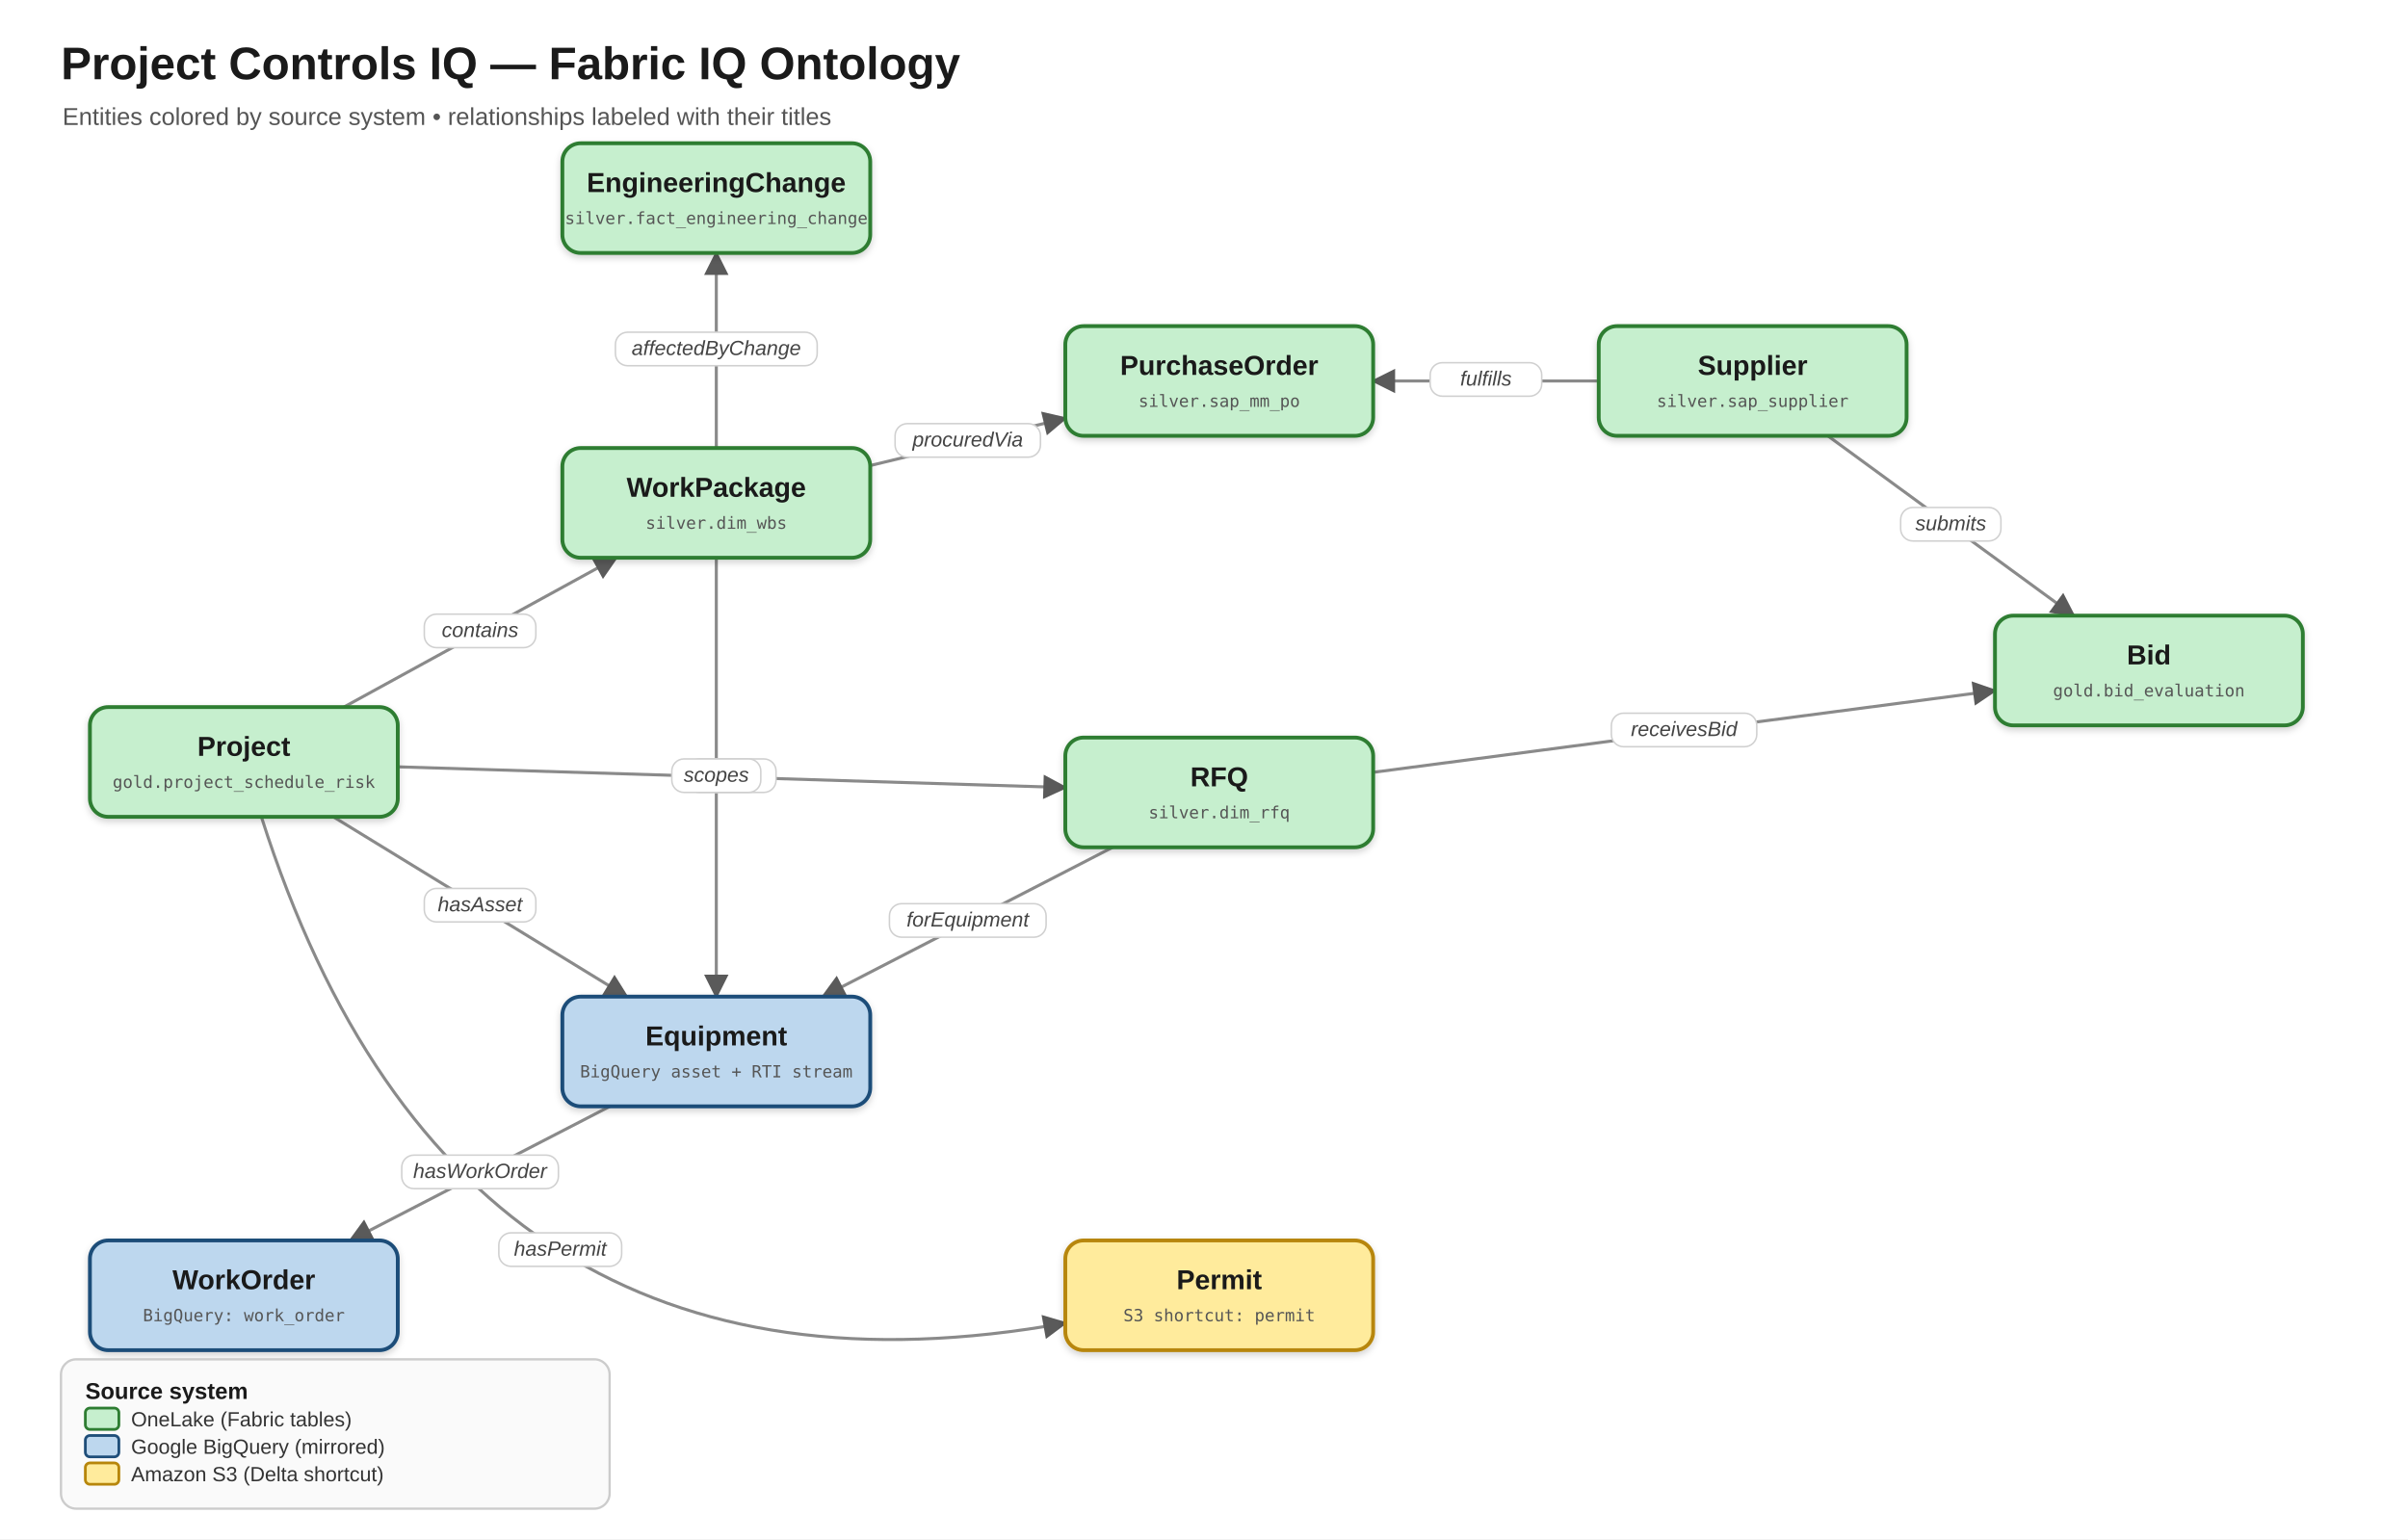
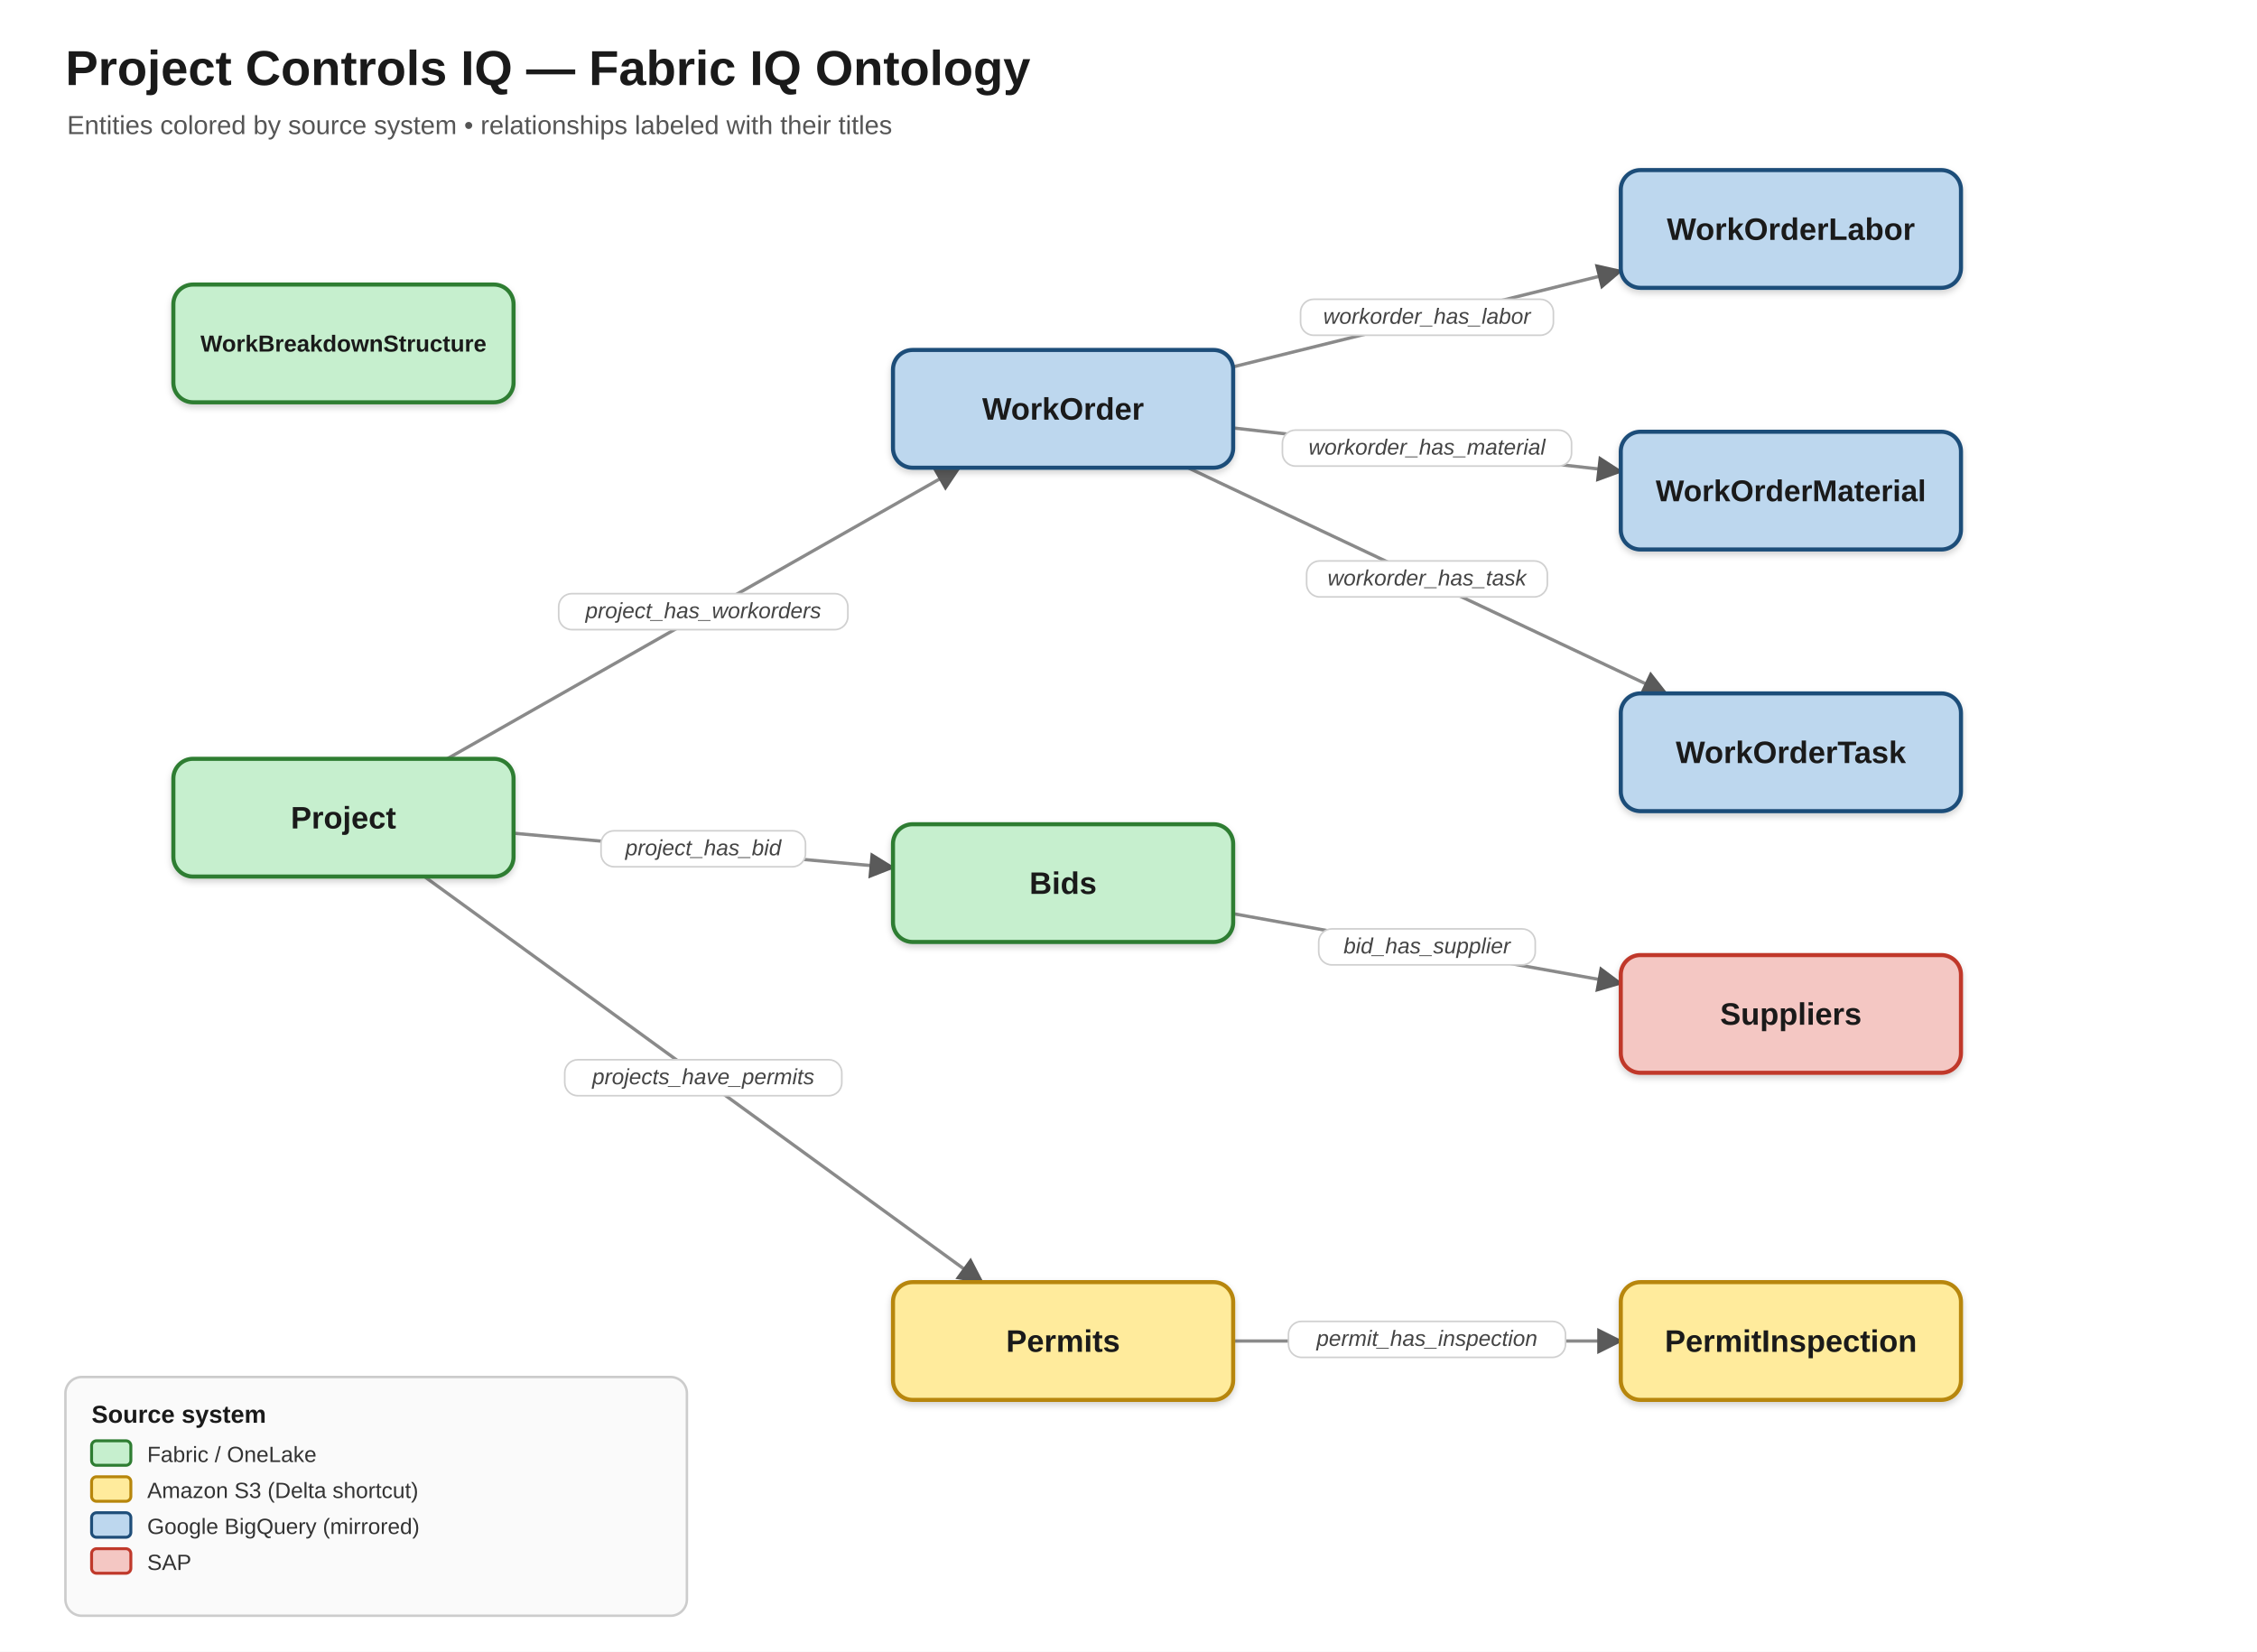
- <svg xmlns="http://www.w3.org/2000/svg" width="1580" height="1010" viewBox="0 0 1580 1010" font-family="Segoe UI, Arial, sans-serif">
-   <rect x="0" y="0" width="1580" height="1010" fill="#ffffff" />
+ <svg xmlns="http://www.w3.org/2000/svg" width="1380" height="1010" viewBox="0 0 1380 1010" font-family="Segoe UI, Arial, sans-serif">
+   <rect x="0" y="0" width="1380" height="1010" fill="#ffffff" />
  <defs>
    <marker id="arrow" viewBox="0 0 10 10" refX="9" refY="5" markerWidth="8" markerHeight="8" orient="auto-start-reverse">
      <path d="M0,0 L10,5 L0,10 z" fill="#5a5a5a" />
    </marker>
    <filter id="shadow" x="-20%" y="-20%" width="140%" height="140%">
      <feDropShadow dx="0" dy="2" stdDeviation="2.2" flood-color="#000" flood-opacity="0.18" />
    </filter>
  </defs>
  <text x="40" y="52" font-size="30" font-weight="700" fill="#1a1a1a">Project Controls IQ — Fabric IQ Ontology</text>
  <text x="41" y="82" font-size="16" fill="#555">Entities colored by source system • relationships labeled with their titles</text>
-   <path d="M225.6,464.0 L404.4,366.0" fill="none" stroke="#8a8a8a" stroke-width="2" marker-end="url(#arrow)" />
-   <path d="M218.7,536.0 L411.3,654.0" fill="none" stroke="#8a8a8a" stroke-width="2" marker-end="url(#arrow)" />
-   <path d="M261.0,503.2 L699.0,516.8" fill="none" stroke="#8a8a8a" stroke-width="2" marker-end="url(#arrow)" />
-   <path d="M171.5,536.0 Q300,940 699.0,868.2" fill="none" stroke="#8a8a8a" stroke-width="2" marker-end="url(#arrow)" />
-   <path d="M470.0,294.0 L470.0,166.0" fill="none" stroke="#8a8a8a" stroke-width="2" marker-end="url(#arrow)" />
-   <path d="M571.0,305.5 L699.0,274.5" fill="none" stroke="#8a8a8a" stroke-width="2" marker-end="url(#arrow)" />
-   <path d="M470.0,366.0 L470.0,654.0" fill="none" stroke="#8a8a8a" stroke-width="2" marker-end="url(#arrow)" />
-   <path d="M1049.0,250.0 L901.0,250.0" fill="none" stroke="#8a8a8a" stroke-width="2" marker-end="url(#arrow)" />
-   <path d="M1199.3,286.0 L1360.7,404.0" fill="none" stroke="#8a8a8a" stroke-width="2" marker-end="url(#arrow)" />
-   <path d="M730.1,556.0 L539.9,654.0" fill="none" stroke="#8a8a8a" stroke-width="2" marker-end="url(#arrow)" />
-   <path d="M901.0,506.8 L1309.0,453.2" fill="none" stroke="#8a8a8a" stroke-width="2" marker-end="url(#arrow)" />
-   <path d="M400.2,726.0 L229.8,814.0" fill="none" stroke="#8a8a8a" stroke-width="2" marker-end="url(#arrow)" />
+   <path d="M754.0,224.3 L991.0,165.7" fill="none" stroke="#8a8a8a" stroke-width="2" marker-end="url(#arrow)" />
+   <path d="M754.0,261.7 L991.0,288.3" fill="none" stroke="#8a8a8a" stroke-width="2" marker-end="url(#arrow)" />
+   <path d="M726.3,286.0 L1018.7,424.0" fill="none" stroke="#8a8a8a" stroke-width="2" marker-end="url(#arrow)" />
+   <path d="M273.4,464.0 L586.6,286.0" fill="none" stroke="#8a8a8a" stroke-width="2" marker-end="url(#arrow)" />
+   <path d="M314.0,509.5 L546.0,530.5" fill="none" stroke="#8a8a8a" stroke-width="2" marker-end="url(#arrow)" />
+   <path d="M259.5,536.0 L600.5,784.0" fill="none" stroke="#8a8a8a" stroke-width="2" marker-end="url(#arrow)" />
+   <path d="M754.0,558.7 L991.0,601.3" fill="none" stroke="#8a8a8a" stroke-width="2" marker-end="url(#arrow)" />
+   <path d="M754.0,820.0 L991.0,820.0" fill="none" stroke="#8a8a8a" stroke-width="2" marker-end="url(#arrow)" />
  <g>
-     <rect x="278.4" y="403.0" width="73.2" height="22" rx="8" fill="#ffffff" stroke="#d0d0d0" stroke-width="1" />
-     <text x="315.0" y="418.0" font-size="13.5" font-style="italic" text-anchor="middle" fill="#444">contains</text>
+     <rect x="795.2" y="183.0" width="154.6" height="22" rx="8" fill="#ffffff" stroke="#d0d0d0" stroke-width="1" />
+     <text x="872.5" y="198.0" font-size="13.5" font-style="italic" text-anchor="middle" fill="#444">workorder_has_labor</text>
  </g>
  <g>
-     <rect x="278.4" y="583.0" width="73.2" height="22" rx="8" fill="#ffffff" stroke="#d0d0d0" stroke-width="1" />
-     <text x="315.0" y="598.0" font-size="13.5" font-style="italic" text-anchor="middle" fill="#444">hasAsset</text>
+     <rect x="784.1" y="263.0" width="176.8" height="22" rx="8" fill="#ffffff" stroke="#d0d0d0" stroke-width="1" />
+     <text x="872.5" y="278.0" font-size="13.5" font-style="italic" text-anchor="middle" fill="#444">workorder_has_material</text>
  </g>
  <g>
-     <rect x="450.8" y="498.0" width="58.4" height="22" rx="8" fill="#ffffff" stroke="#d0d0d0" stroke-width="1" />
-     <text x="480.0" y="513.0" font-size="13.5" font-style="italic" text-anchor="middle" fill="#444">issues</text>
+     <rect x="798.9" y="343.0" width="147.2" height="22" rx="8" fill="#ffffff" stroke="#d0d0d0" stroke-width="1" />
+     <text x="872.5" y="358.0" font-size="13.5" font-style="italic" text-anchor="middle" fill="#444">workorder_has_task</text>
  </g>
  <g>
-     <rect x="327.3" y="809.0" width="80.6" height="22" rx="8" fill="#ffffff" stroke="#d0d0d0" stroke-width="1" />
-     <text x="367.6" y="824.0" font-size="13.5" font-style="italic" text-anchor="middle" fill="#444">hasPermit</text>
+     <rect x="341.6" y="363.0" width="176.8" height="22" rx="8" fill="#ffffff" stroke="#d0d0d0" stroke-width="1" />
+     <text x="430.0" y="378.0" font-size="13.5" font-style="italic" text-anchor="middle" fill="#444">project_has_workorders</text>
  </g>
  <g>
-     <rect x="403.8" y="218.0" width="132.4" height="22" rx="8" fill="#ffffff" stroke="#d0d0d0" stroke-width="1" />
-     <text x="470.0" y="233.0" font-size="13.5" font-style="italic" text-anchor="middle" fill="#444">affectedByChange</text>
+     <rect x="367.5" y="508.0" width="125.0" height="22" rx="8" fill="#ffffff" stroke="#d0d0d0" stroke-width="1" />
+     <text x="430.0" y="523.0" font-size="13.5" font-style="italic" text-anchor="middle" fill="#444">project_has_bid</text>
  </g>
  <g>
-     <rect x="587.3" y="278.0" width="95.4" height="22" rx="8" fill="#ffffff" stroke="#d0d0d0" stroke-width="1" />
-     <text x="635.0" y="293.0" font-size="13.5" font-style="italic" text-anchor="middle" fill="#444">procuredVia</text>
+     <rect x="345.3" y="648.0" width="169.4" height="22" rx="8" fill="#ffffff" stroke="#d0d0d0" stroke-width="1" />
+     <text x="430.0" y="663.0" font-size="13.5" font-style="italic" text-anchor="middle" fill="#444">projects_have_permits</text>
  </g>
  <g>
-     <rect x="440.8" y="498.0" width="58.4" height="22" rx="8" fill="#ffffff" stroke="#d0d0d0" stroke-width="1" />
-     <text x="470.0" y="513.0" font-size="13.5" font-style="italic" text-anchor="middle" fill="#444">scopes</text>
+     <rect x="806.3" y="568.0" width="132.4" height="22" rx="8" fill="#ffffff" stroke="#d0d0d0" stroke-width="1" />
+     <text x="872.5" y="583.0" font-size="13.5" font-style="italic" text-anchor="middle" fill="#444">bid_has_supplier</text>
  </g>
  <g>
-     <rect x="938.4" y="238.0" width="73.2" height="22" rx="8" fill="#ffffff" stroke="#d0d0d0" stroke-width="1" />
-     <text x="975.0" y="253.0" font-size="13.5" font-style="italic" text-anchor="middle" fill="#444">fulfills</text>
+     <rect x="787.8" y="808.0" width="169.4" height="22" rx="8" fill="#ffffff" stroke="#d0d0d0" stroke-width="1" />
+     <text x="872.5" y="823.0" font-size="13.5" font-style="italic" text-anchor="middle" fill="#444">permit_has_inspection</text>
  </g>
-   <g>
-     <rect x="1247.1" y="333.0" width="65.8" height="22" rx="8" fill="#ffffff" stroke="#d0d0d0" stroke-width="1" />
-     <text x="1280.0" y="348.0" font-size="13.5" font-style="italic" text-anchor="middle" fill="#444">submits</text>
-   </g>
-   <g>
-     <rect x="583.6" y="593.0" width="102.8" height="22" rx="8" fill="#ffffff" stroke="#d0d0d0" stroke-width="1" />
-     <text x="635.0" y="608.0" font-size="13.5" font-style="italic" text-anchor="middle" fill="#444">forEquipment</text>
-   </g>
-   <g>
-     <rect x="1057.3" y="468.0" width="95.4" height="22" rx="8" fill="#ffffff" stroke="#d0d0d0" stroke-width="1" />
-     <text x="1105.0" y="483.0" font-size="13.5" font-style="italic" text-anchor="middle" fill="#444">receivesBid</text>
-   </g>
-   <g>
-     <rect x="263.6" y="758.0" width="102.8" height="22" rx="8" fill="#ffffff" stroke="#d0d0d0" stroke-width="1" />
-     <text x="315.0" y="773.0" font-size="13.5" font-style="italic" text-anchor="middle" fill="#444">hasWorkOrder</text>
-   </g>
-   <rect x="59.0" y="464.0" width="202" height="72" rx="12" fill="#C6EFCE" stroke="#2E7D32" stroke-width="2.5" filter="url(#shadow)" />
-   <text x="160" y="496" font-size="18" font-weight="700" text-anchor="middle" fill="#1a1a1a">Project</text>
-   <text x="160" y="517" font-size="11" text-anchor="middle" fill="#555" font-family="Consolas, monospace">gold.project_schedule_risk</text>
-   <rect x="369.0" y="294.0" width="202" height="72" rx="12" fill="#C6EFCE" stroke="#2E7D32" stroke-width="2.5" filter="url(#shadow)" />
-   <text x="470" y="326" font-size="18" font-weight="700" text-anchor="middle" fill="#1a1a1a">WorkPackage</text>
-   <text x="470" y="347" font-size="11" text-anchor="middle" fill="#555" font-family="Consolas, monospace">silver.dim_wbs</text>
-   <rect x="369.0" y="94.0" width="202" height="72" rx="12" fill="#C6EFCE" stroke="#2E7D32" stroke-width="2.5" filter="url(#shadow)" />
-   <text x="470" y="126" font-size="18" font-weight="700" text-anchor="middle" fill="#1a1a1a">EngineeringChange</text>
-   <text x="470" y="147" font-size="11" text-anchor="middle" fill="#555" font-family="Consolas, monospace">silver.fact_engineering_change</text>
-   <rect x="369.0" y="654.0" width="202" height="72" rx="12" fill="#BDD7EE" stroke="#1F4E79" stroke-width="2.5" filter="url(#shadow)" />
-   <text x="470" y="686" font-size="18" font-weight="700" text-anchor="middle" fill="#1a1a1a">Equipment</text>
-   <text x="470" y="707" font-size="11" text-anchor="middle" fill="#555" font-family="Consolas, monospace">BigQuery asset + RTI stream</text>
-   <rect x="59.0" y="814.0" width="202" height="72" rx="12" fill="#BDD7EE" stroke="#1F4E79" stroke-width="2.5" filter="url(#shadow)" />
-   <text x="160" y="846" font-size="18" font-weight="700" text-anchor="middle" fill="#1a1a1a">WorkOrder</text>
-   <text x="160" y="867" font-size="11" text-anchor="middle" fill="#555" font-family="Consolas, monospace">BigQuery: work_order</text>
-   <rect x="699.0" y="214.0" width="202" height="72" rx="12" fill="#C6EFCE" stroke="#2E7D32" stroke-width="2.5" filter="url(#shadow)" />
-   <text x="800" y="246" font-size="18" font-weight="700" text-anchor="middle" fill="#1a1a1a">PurchaseOrder</text>
-   <text x="800" y="267" font-size="11" text-anchor="middle" fill="#555" font-family="Consolas, monospace">silver.sap_mm_po</text>
-   <rect x="699.0" y="484.0" width="202" height="72" rx="12" fill="#C6EFCE" stroke="#2E7D32" stroke-width="2.5" filter="url(#shadow)" />
-   <text x="800" y="516" font-size="18" font-weight="700" text-anchor="middle" fill="#1a1a1a">RFQ</text>
-   <text x="800" y="537" font-size="11" text-anchor="middle" fill="#555" font-family="Consolas, monospace">silver.dim_rfq</text>
-   <rect x="699.0" y="814.0" width="202" height="72" rx="12" fill="#FFEB9C" stroke="#B7860B" stroke-width="2.5" filter="url(#shadow)" />
-   <text x="800" y="846" font-size="18" font-weight="700" text-anchor="middle" fill="#1a1a1a">Permit</text>
-   <text x="800" y="867" font-size="11" text-anchor="middle" fill="#555" font-family="Consolas, monospace">S3 shortcut: permit</text>
-   <rect x="1049.0" y="214.0" width="202" height="72" rx="12" fill="#C6EFCE" stroke="#2E7D32" stroke-width="2.5" filter="url(#shadow)" />
-   <text x="1150" y="246" font-size="18" font-weight="700" text-anchor="middle" fill="#1a1a1a">Supplier</text>
-   <text x="1150" y="267" font-size="11" text-anchor="middle" fill="#555" font-family="Consolas, monospace">silver.sap_supplier</text>
-   <rect x="1309.0" y="404.0" width="202" height="72" rx="12" fill="#C6EFCE" stroke="#2E7D32" stroke-width="2.5" filter="url(#shadow)" />
-   <text x="1410" y="436" font-size="18" font-weight="700" text-anchor="middle" fill="#1a1a1a">Bid</text>
-   <text x="1410" y="457" font-size="11" text-anchor="middle" fill="#555" font-family="Consolas, monospace">gold.bid_evaluation</text>
-   <rect x="40" y="892" width="360" height="98" rx="10" fill="#fafafa" stroke="#cccccc" stroke-width="1.5" />
-   <text x="56" y="918" font-size="15" font-weight="700" fill="#1a1a1a">Source system</text>
-   <rect x="56" y="924" width="22" height="14" rx="3" fill="#C6EFCE" stroke="#2E7D32" stroke-width="1.8" />
-   <text x="86" y="936" font-size="13.5" fill="#333">OneLake (Fabric tables)</text>
-   <rect x="56" y="942" width="22" height="14" rx="3" fill="#BDD7EE" stroke="#1F4E79" stroke-width="1.8" />
-   <text x="86" y="954" font-size="13.5" fill="#333">Google BigQuery (mirrored)</text>
-   <rect x="56" y="960" width="22" height="14" rx="3" fill="#FFEB9C" stroke="#B7860B" stroke-width="1.8" />
-   <text x="86" y="972" font-size="13.5" fill="#333">Amazon S3 (Delta shortcut)</text>
+   <rect x="106.0" y="464.0" width="208" height="72" rx="12" fill="#C6EFCE" stroke="#2E7D32" stroke-width="2.5" filter="url(#shadow)" />
+   <text x="210" y="506.6" font-size="19.0" font-weight="700" text-anchor="middle" fill="#1a1a1a">Project</text>
+   <rect x="106.0" y="174.0" width="208" height="72" rx="12" fill="#C6EFCE" stroke="#2E7D32" stroke-width="2.5" filter="url(#shadow)" />
+   <text x="210" y="215.0" font-size="14.2" font-weight="700" text-anchor="middle" fill="#1a1a1a">WorkBreakdownStructure</text>
+   <rect x="546.0" y="214.0" width="208" height="72" rx="12" fill="#BDD7EE" stroke="#1F4E79" stroke-width="2.5" filter="url(#shadow)" />
+   <text x="650" y="256.6" font-size="19.0" font-weight="700" text-anchor="middle" fill="#1a1a1a">WorkOrder</text>
+   <rect x="546.0" y="504.0" width="208" height="72" rx="12" fill="#C6EFCE" stroke="#2E7D32" stroke-width="2.5" filter="url(#shadow)" />
+   <text x="650" y="546.6" font-size="19.0" font-weight="700" text-anchor="middle" fill="#1a1a1a">Bids</text>
+   <rect x="546.0" y="784.0" width="208" height="72" rx="12" fill="#FFEB9C" stroke="#B7860B" stroke-width="2.5" filter="url(#shadow)" />
+   <text x="650" y="826.6" font-size="19.0" font-weight="700" text-anchor="middle" fill="#1a1a1a">Permits</text>
+   <rect x="991.0" y="104.0" width="208" height="72" rx="12" fill="#BDD7EE" stroke="#1F4E79" stroke-width="2.5" filter="url(#shadow)" />
+   <text x="1095" y="146.7" font-size="19.0" font-weight="700" text-anchor="middle" fill="#1a1a1a">WorkOrderLabor</text>
+   <rect x="991.0" y="264.0" width="208" height="72" rx="12" fill="#BDD7EE" stroke="#1F4E79" stroke-width="2.5" filter="url(#shadow)" />
+   <text x="1095" y="306.5" font-size="18.4" font-weight="700" text-anchor="middle" fill="#1a1a1a">WorkOrderMaterial</text>
+   <rect x="991.0" y="424.0" width="208" height="72" rx="12" fill="#BDD7EE" stroke="#1F4E79" stroke-width="2.5" filter="url(#shadow)" />
+   <text x="1095" y="466.6" font-size="19.0" font-weight="700" text-anchor="middle" fill="#1a1a1a">WorkOrderTask</text>
+   <rect x="991.0" y="584.0" width="208" height="72" rx="12" fill="#F4C7C3" stroke="#C0392B" stroke-width="2.5" filter="url(#shadow)" />
+   <text x="1095" y="626.6" font-size="19.0" font-weight="700" text-anchor="middle" fill="#1a1a1a">Suppliers</text>
+   <rect x="991.0" y="784.0" width="208" height="72" rx="12" fill="#FFEB9C" stroke="#B7860B" stroke-width="2.5" filter="url(#shadow)" />
+   <text x="1095" y="826.6" font-size="19.0" font-weight="700" text-anchor="middle" fill="#1a1a1a">PermitInspection</text>
+   <rect x="40" y="842" width="380" height="146" rx="10" fill="#fafafa" stroke="#cccccc" stroke-width="1.5" />
+   <text x="56" y="870" font-size="15" font-weight="700" fill="#1a1a1a">Source system</text>
+   <rect x="56" y="881" width="24" height="15" rx="3" fill="#C6EFCE" stroke="#2E7D32" stroke-width="1.8" />
+   <text x="90" y="894" font-size="13.5" fill="#333">Fabric / OneLake</text>
+   <rect x="56" y="903" width="24" height="15" rx="3" fill="#FFEB9C" stroke="#B7860B" stroke-width="1.8" />
+   <text x="90" y="916" font-size="13.5" fill="#333">Amazon S3 (Delta shortcut)</text>
+   <rect x="56" y="925" width="24" height="15" rx="3" fill="#BDD7EE" stroke="#1F4E79" stroke-width="1.8" />
+   <text x="90" y="938" font-size="13.5" fill="#333">Google BigQuery (mirrored)</text>
+   <rect x="56" y="947" width="24" height="15" rx="3" fill="#F4C7C3" stroke="#C0392B" stroke-width="1.8" />
+   <text x="90" y="960" font-size="13.5" fill="#333">SAP</text>
</svg>
